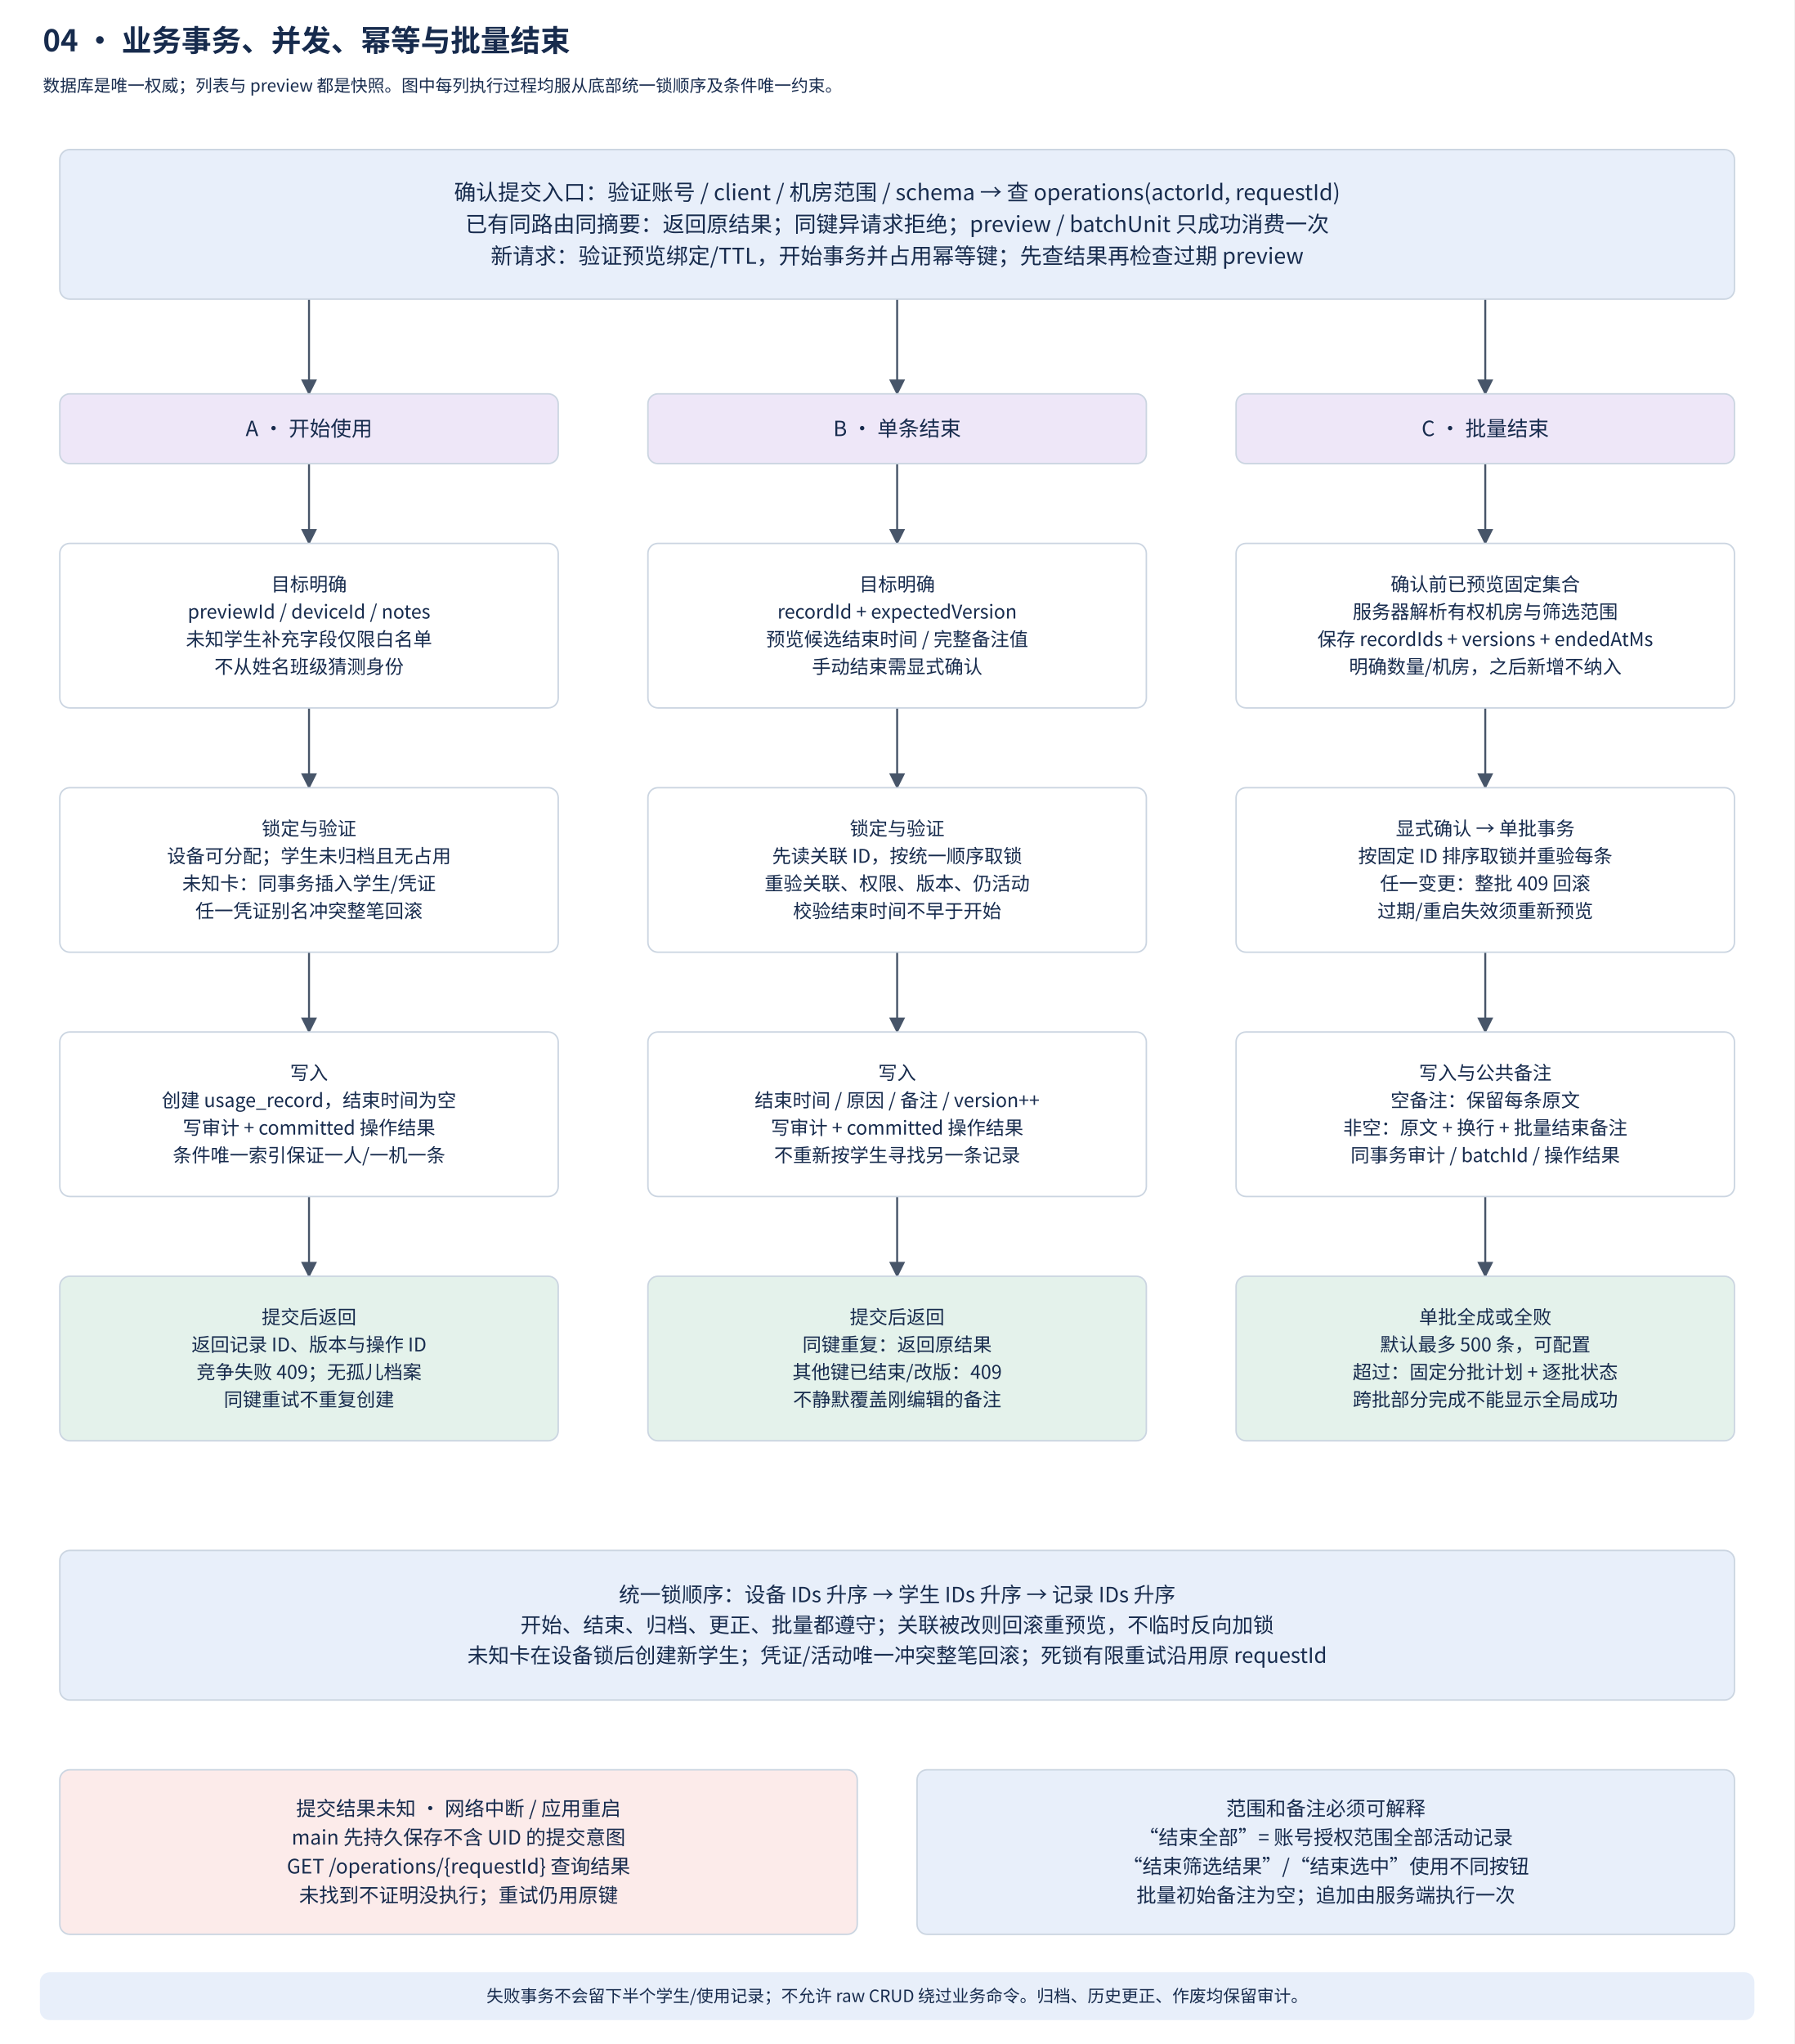
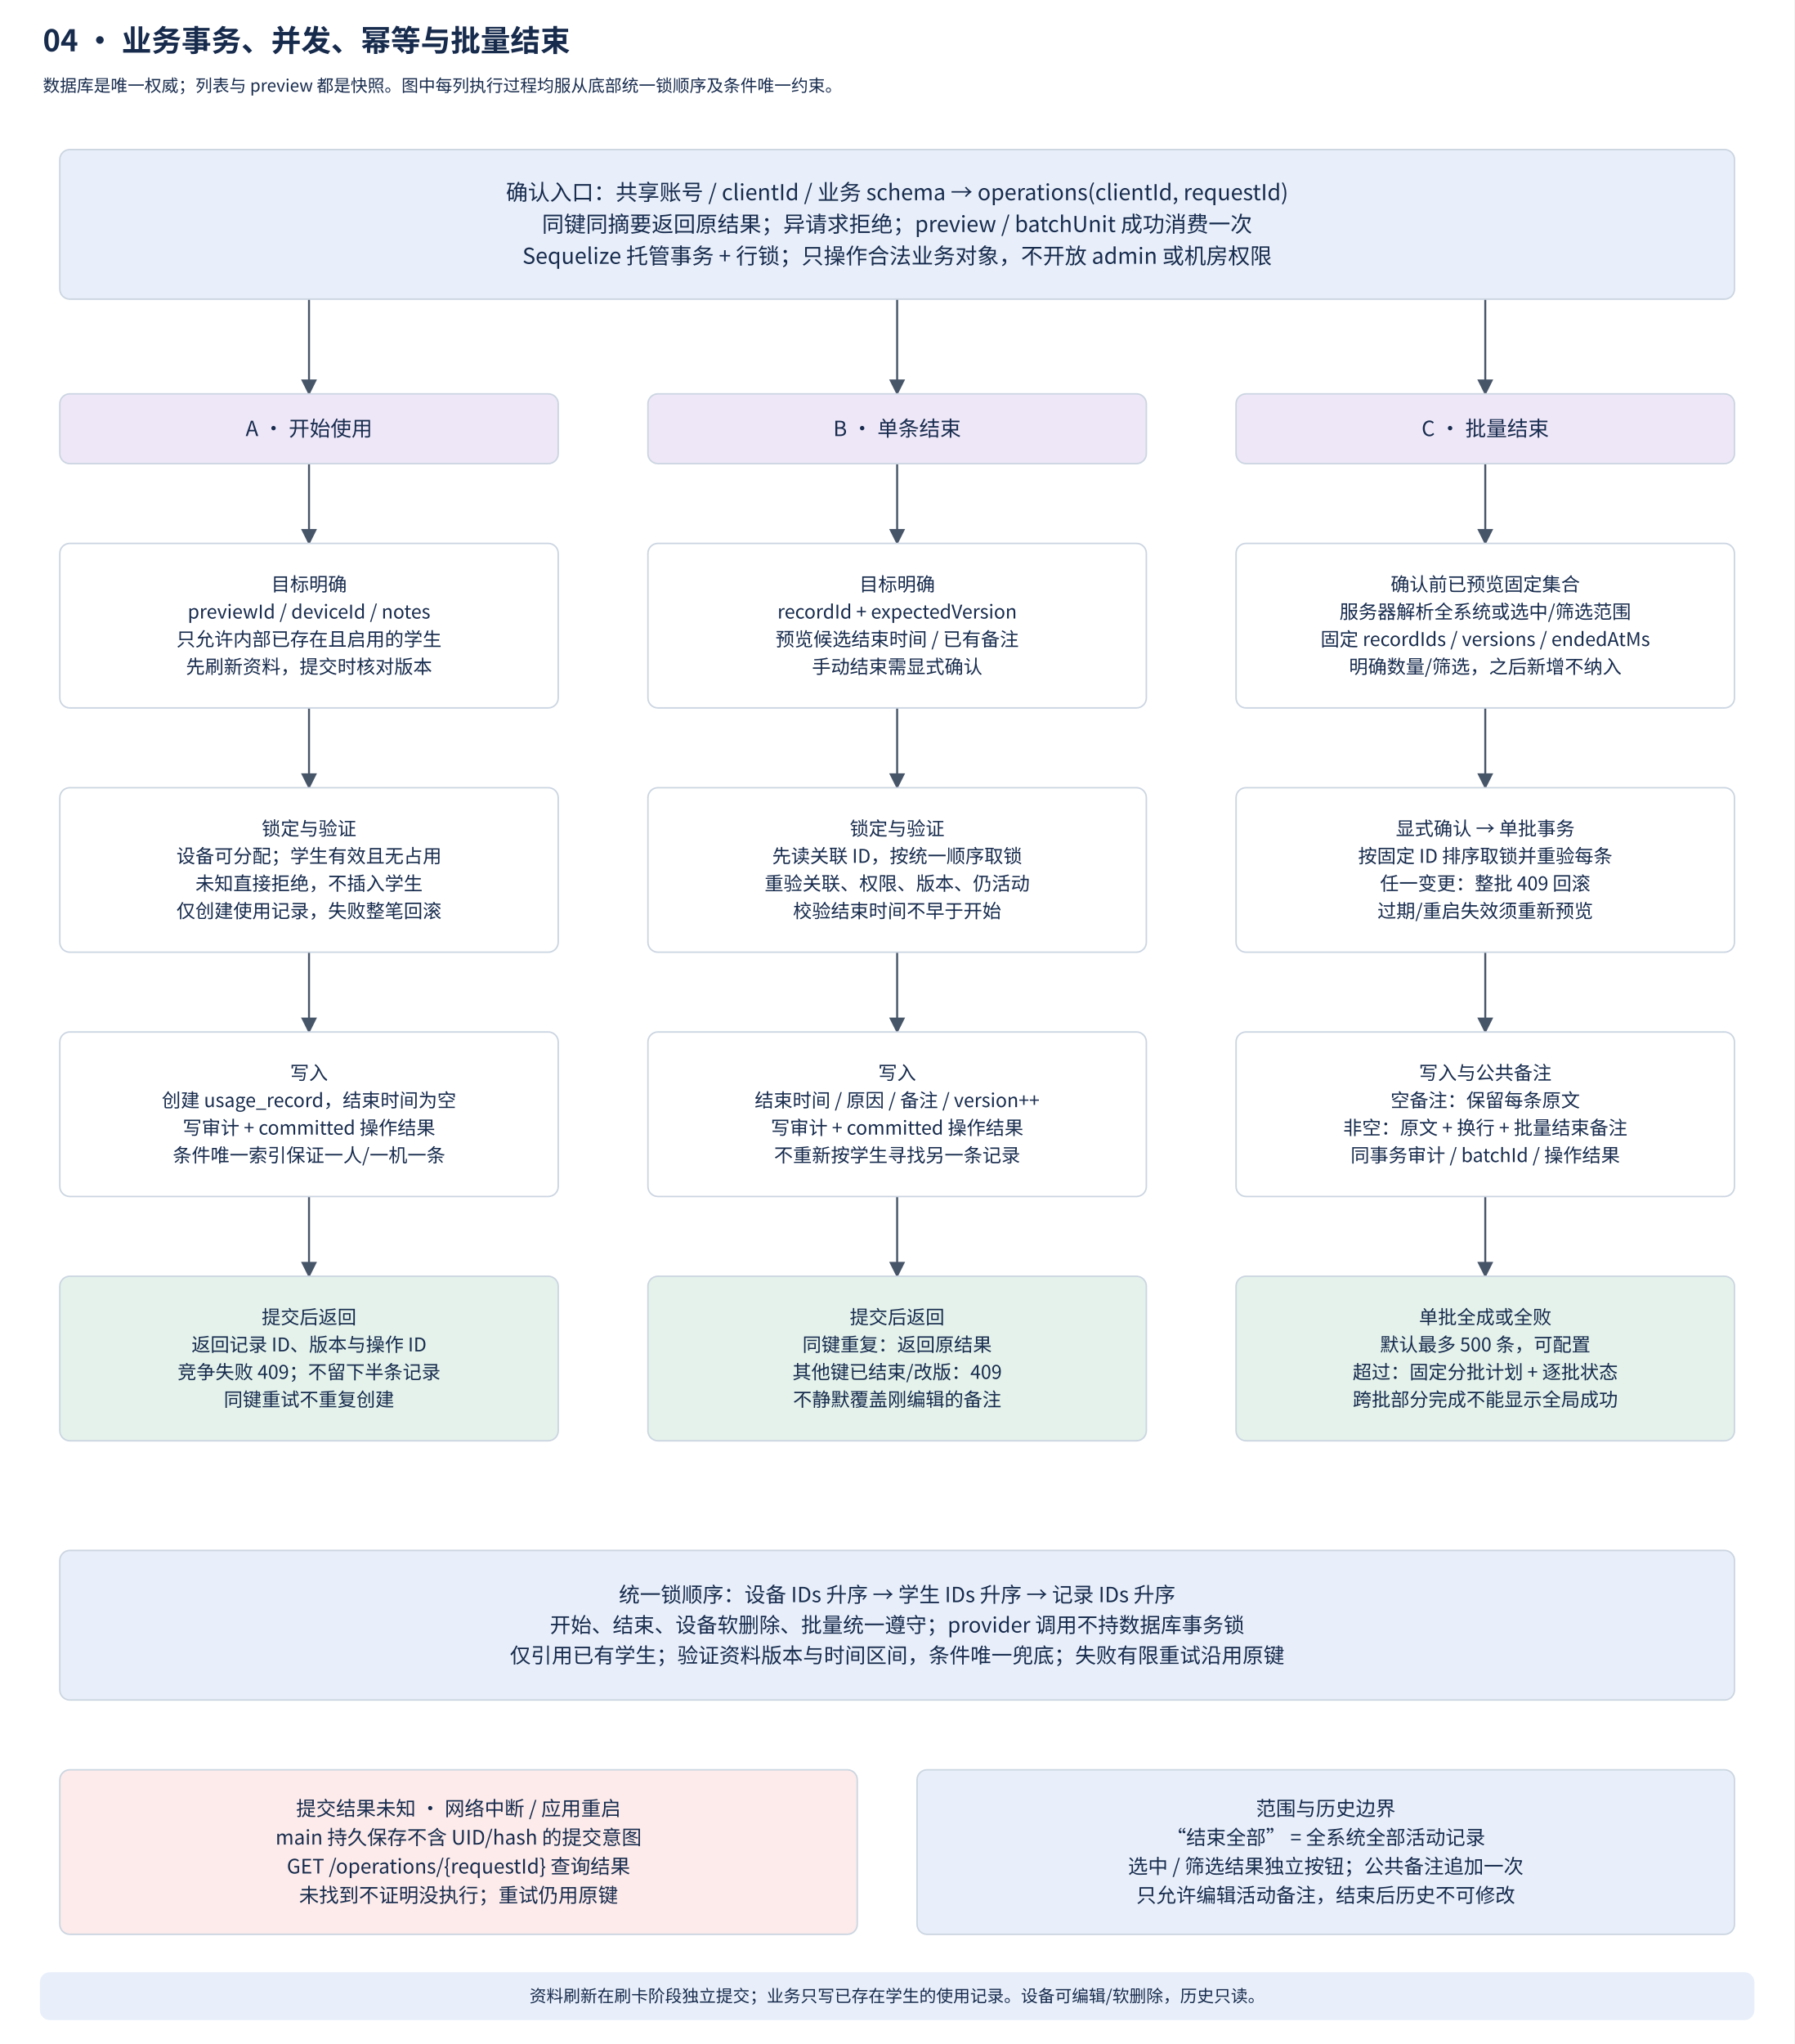
<svg xmlns="http://www.w3.org/2000/svg" width="1800" height="2050" viewBox="0 0 1800 2050" role="img" aria-labelledby="title desc">
  <defs>
    <marker id="arrow" viewBox="0 0 10 10" refX="9" refY="5" markerWidth="8" markerHeight="8" orient="auto-start-reverse">
      <path d="M 0 0 L 10 5 L 0 10 z" fill="#475569" />
    </marker>
  </defs>
  <rect width="1800" height="2050" fill="#ffffff" />
  <polyline points="310,300 310,395" fill="none" stroke="#475569" stroke-width="2" stroke-linejoin="round" marker-end="url(#arrow)" />
  <polyline points="900,300 900,395" fill="none" stroke="#475569" stroke-width="2" stroke-linejoin="round" marker-end="url(#arrow)" />
  <polyline points="1490,300 1490,395" fill="none" stroke="#475569" stroke-width="2" stroke-linejoin="round" marker-end="url(#arrow)" />
  <polyline points="310.0,465 310.0,545" fill="none" stroke="#475569" stroke-width="2" stroke-linejoin="round" marker-end="url(#arrow)" />
  <polyline points="310.0,710 310.0,790" fill="none" stroke="#475569" stroke-width="2" stroke-linejoin="round" marker-end="url(#arrow)" />
  <polyline points="310.0,955 310.0,1035" fill="none" stroke="#475569" stroke-width="2" stroke-linejoin="round" marker-end="url(#arrow)" />
  <polyline points="310.0,1200 310.0,1280" fill="none" stroke="#475569" stroke-width="2" stroke-linejoin="round" marker-end="url(#arrow)" />
  <polyline points="900.0,465 900.0,545" fill="none" stroke="#475569" stroke-width="2" stroke-linejoin="round" marker-end="url(#arrow)" />
  <polyline points="900.0,710 900.0,790" fill="none" stroke="#475569" stroke-width="2" stroke-linejoin="round" marker-end="url(#arrow)" />
  <polyline points="900.0,955 900.0,1035" fill="none" stroke="#475569" stroke-width="2" stroke-linejoin="round" marker-end="url(#arrow)" />
  <polyline points="900.0,1200 900.0,1280" fill="none" stroke="#475569" stroke-width="2" stroke-linejoin="round" marker-end="url(#arrow)" />
  <polyline points="1490.0,465 1490.0,545" fill="none" stroke="#475569" stroke-width="2" stroke-linejoin="round" marker-end="url(#arrow)" />
  <polyline points="1490.0,710 1490.0,790" fill="none" stroke="#475569" stroke-width="2" stroke-linejoin="round" marker-end="url(#arrow)" />
  <polyline points="1490.0,955 1490.0,1035" fill="none" stroke="#475569" stroke-width="2" stroke-linejoin="round" marker-end="url(#arrow)" />
  <polyline points="1490.0,1200 1490.0,1280" fill="none" stroke="#475569" stroke-width="2" stroke-linejoin="round" marker-end="url(#arrow)" />
  <text x="43" y="51.5" text-anchor="start" font-family="Microsoft YaHei, Noto Sans CJK SC, sans-serif" font-size="30" font-weight="600" fill="#172b4d">04 · 业务事务、并发、幂等与批量结束</text>
  <text x="43" y="91.95" text-anchor="start" font-family="Microsoft YaHei, Noto Sans CJK SC, sans-serif" font-size="17" font-weight="400" fill="#172b4d">数据库是唯一权威；列表与 preview 都是快照。图中每列执行过程均服从底部统一锁顺序及条件唯一约束。</text>
  <rect x="60" y="150" width="1680" height="150" rx="10" fill="#e8effa" stroke="#cbd5e1" stroke-width="1.5" />
-   <text x="900.0" y="200.8" text-anchor="middle" font-family="Microsoft YaHei, Noto Sans CJK SC, sans-serif" font-size="22" font-weight="400" fill="#172b4d">确认提交入口：验证账号 / client / 机房范围 / schema → 查 operations(actorId, requestId)</text>
-   <text x="900.0" y="232.7" text-anchor="middle" font-family="Microsoft YaHei, Noto Sans CJK SC, sans-serif" font-size="22" font-weight="400" fill="#172b4d">已有同路由同摘要：返回原结果；同键异请求拒绝；preview / batchUnit 只成功消费一次</text>
-   <text x="900.0" y="264.6" text-anchor="middle" font-family="Microsoft YaHei, Noto Sans CJK SC, sans-serif" font-size="22" font-weight="400" fill="#172b4d">新请求：验证预览绑定/TTL，开始事务并占用幂等键；先查结果再检查过期 preview</text>
+   <text x="900.0" y="200.8" text-anchor="middle" font-family="Microsoft YaHei, Noto Sans CJK SC, sans-serif" font-size="22" font-weight="400" fill="#172b4d">确认入口：共享账号 / clientId / 业务 schema → operations(clientId, requestId)</text>
+   <text x="900.0" y="232.7" text-anchor="middle" font-family="Microsoft YaHei, Noto Sans CJK SC, sans-serif" font-size="22" font-weight="400" fill="#172b4d">同键同摘要返回原结果；异请求拒绝；preview / batchUnit 成功消费一次</text>
+   <text x="900.0" y="264.6" text-anchor="middle" font-family="Microsoft YaHei, Noto Sans CJK SC, sans-serif" font-size="22" font-weight="400" fill="#172b4d">Sequelize 托管事务 + 行锁；只操作合法业务对象，不开放 admin 或机房权限</text>
  <rect x="60" y="395" width="500" height="70" rx="10" fill="#eee7f8" stroke="#cbd5e1" stroke-width="1.5" />
  <text x="310.0" y="437.35" text-anchor="middle" font-family="Microsoft YaHei, Noto Sans CJK SC, sans-serif" font-size="21" font-weight="400" fill="#172b4d">A · 开始使用</text>
  <rect x="650" y="395" width="500" height="70" rx="10" fill="#eee7f8" stroke="#cbd5e1" stroke-width="1.5" />
  <text x="900.0" y="437.35" text-anchor="middle" font-family="Microsoft YaHei, Noto Sans CJK SC, sans-serif" font-size="21" font-weight="400" fill="#172b4d">B · 单条结束</text>
  <rect x="1240" y="395" width="500" height="70" rx="10" fill="#eee7f8" stroke="#cbd5e1" stroke-width="1.5" />
  <text x="1490.0" y="437.35" text-anchor="middle" font-family="Microsoft YaHei, Noto Sans CJK SC, sans-serif" font-size="21" font-weight="400" fill="#172b4d">C · 批量结束</text>
  <rect x="60" y="545" width="500" height="165" rx="10" fill="#ffffff" stroke="#cbd5e1" stroke-width="1.5" />
  <text x="310.0" y="592.825" text-anchor="middle" font-family="Microsoft YaHei, Noto Sans CJK SC, sans-serif" font-size="19" font-weight="400" fill="#172b4d">目标明确</text>
  <text x="310.0" y="620.375" text-anchor="middle" font-family="Microsoft YaHei, Noto Sans CJK SC, sans-serif" font-size="19" font-weight="400" fill="#172b4d">previewId / deviceId / notes</text>
-   <text x="310.0" y="647.925" text-anchor="middle" font-family="Microsoft YaHei, Noto Sans CJK SC, sans-serif" font-size="19" font-weight="400" fill="#172b4d">未知学生补充字段仅限白名单</text>
-   <text x="310.0" y="675.475" text-anchor="middle" font-family="Microsoft YaHei, Noto Sans CJK SC, sans-serif" font-size="19" font-weight="400" fill="#172b4d">不从姓名班级猜测身份</text>
+   <text x="310.0" y="647.925" text-anchor="middle" font-family="Microsoft YaHei, Noto Sans CJK SC, sans-serif" font-size="19" font-weight="400" fill="#172b4d">只允许内部已存在且启用的学生</text>
+   <text x="310.0" y="675.475" text-anchor="middle" font-family="Microsoft YaHei, Noto Sans CJK SC, sans-serif" font-size="19" font-weight="400" fill="#172b4d">先刷新资料，提交时核对版本</text>
  <rect x="60" y="790" width="500" height="165" rx="10" fill="#ffffff" stroke="#cbd5e1" stroke-width="1.5" />
  <text x="310.0" y="837.825" text-anchor="middle" font-family="Microsoft YaHei, Noto Sans CJK SC, sans-serif" font-size="19" font-weight="400" fill="#172b4d">锁定与验证</text>
-   <text x="310.0" y="865.375" text-anchor="middle" font-family="Microsoft YaHei, Noto Sans CJK SC, sans-serif" font-size="19" font-weight="400" fill="#172b4d">设备可分配；学生未归档且无占用</text>
-   <text x="310.0" y="892.925" text-anchor="middle" font-family="Microsoft YaHei, Noto Sans CJK SC, sans-serif" font-size="19" font-weight="400" fill="#172b4d">未知卡：同事务插入学生/凭证</text>
-   <text x="310.0" y="920.475" text-anchor="middle" font-family="Microsoft YaHei, Noto Sans CJK SC, sans-serif" font-size="19" font-weight="400" fill="#172b4d">任一凭证别名冲突整笔回滚</text>
+   <text x="310.0" y="865.375" text-anchor="middle" font-family="Microsoft YaHei, Noto Sans CJK SC, sans-serif" font-size="19" font-weight="400" fill="#172b4d">设备可分配；学生有效且无占用</text>
+   <text x="310.0" y="892.925" text-anchor="middle" font-family="Microsoft YaHei, Noto Sans CJK SC, sans-serif" font-size="19" font-weight="400" fill="#172b4d">未知直接拒绝，不插入学生</text>
+   <text x="310.0" y="920.475" text-anchor="middle" font-family="Microsoft YaHei, Noto Sans CJK SC, sans-serif" font-size="19" font-weight="400" fill="#172b4d">仅创建使用记录，失败整笔回滚</text>
  <rect x="60" y="1035" width="500" height="165" rx="10" fill="#ffffff" stroke="#cbd5e1" stroke-width="1.5" />
  <text x="310.0" y="1082.825" text-anchor="middle" font-family="Microsoft YaHei, Noto Sans CJK SC, sans-serif" font-size="19" font-weight="400" fill="#172b4d">写入</text>
  <text x="310.0" y="1110.375" text-anchor="middle" font-family="Microsoft YaHei, Noto Sans CJK SC, sans-serif" font-size="19" font-weight="400" fill="#172b4d">创建 usage_record，结束时间为空</text>
  <text x="310.0" y="1137.925" text-anchor="middle" font-family="Microsoft YaHei, Noto Sans CJK SC, sans-serif" font-size="19" font-weight="400" fill="#172b4d">写审计 + committed 操作结果</text>
  <text x="310.0" y="1165.475" text-anchor="middle" font-family="Microsoft YaHei, Noto Sans CJK SC, sans-serif" font-size="19" font-weight="400" fill="#172b4d">条件唯一索引保证一人/一机一条</text>
  <rect x="60" y="1280" width="500" height="165" rx="10" fill="#e4f2eb" stroke="#cbd5e1" stroke-width="1.5" />
  <text x="310.0" y="1327.825" text-anchor="middle" font-family="Microsoft YaHei, Noto Sans CJK SC, sans-serif" font-size="19" font-weight="400" fill="#172b4d">提交后返回</text>
  <text x="310.0" y="1355.375" text-anchor="middle" font-family="Microsoft YaHei, Noto Sans CJK SC, sans-serif" font-size="19" font-weight="400" fill="#172b4d">返回记录 ID、版本与操作 ID</text>
-   <text x="310.0" y="1382.925" text-anchor="middle" font-family="Microsoft YaHei, Noto Sans CJK SC, sans-serif" font-size="19" font-weight="400" fill="#172b4d">竞争失败 409；无孤儿档案</text>
+   <text x="310.0" y="1382.925" text-anchor="middle" font-family="Microsoft YaHei, Noto Sans CJK SC, sans-serif" font-size="19" font-weight="400" fill="#172b4d">竞争失败 409；不留下半条记录</text>
  <text x="310.0" y="1410.475" text-anchor="middle" font-family="Microsoft YaHei, Noto Sans CJK SC, sans-serif" font-size="19" font-weight="400" fill="#172b4d">同键重试不重复创建</text>
  <rect x="650" y="545" width="500" height="165" rx="10" fill="#ffffff" stroke="#cbd5e1" stroke-width="1.5" />
  <text x="900.0" y="592.825" text-anchor="middle" font-family="Microsoft YaHei, Noto Sans CJK SC, sans-serif" font-size="19" font-weight="400" fill="#172b4d">目标明确</text>
  <text x="900.0" y="620.375" text-anchor="middle" font-family="Microsoft YaHei, Noto Sans CJK SC, sans-serif" font-size="19" font-weight="400" fill="#172b4d">recordId + expectedVersion</text>
-   <text x="900.0" y="647.925" text-anchor="middle" font-family="Microsoft YaHei, Noto Sans CJK SC, sans-serif" font-size="19" font-weight="400" fill="#172b4d">预览候选结束时间 / 完整备注值</text>
+   <text x="900.0" y="647.925" text-anchor="middle" font-family="Microsoft YaHei, Noto Sans CJK SC, sans-serif" font-size="19" font-weight="400" fill="#172b4d">预览候选结束时间 / 已有备注</text>
  <text x="900.0" y="675.475" text-anchor="middle" font-family="Microsoft YaHei, Noto Sans CJK SC, sans-serif" font-size="19" font-weight="400" fill="#172b4d">手动结束需显式确认</text>
  <rect x="650" y="790" width="500" height="165" rx="10" fill="#ffffff" stroke="#cbd5e1" stroke-width="1.5" />
  <text x="900.0" y="837.825" text-anchor="middle" font-family="Microsoft YaHei, Noto Sans CJK SC, sans-serif" font-size="19" font-weight="400" fill="#172b4d">锁定与验证</text>
  <text x="900.0" y="865.375" text-anchor="middle" font-family="Microsoft YaHei, Noto Sans CJK SC, sans-serif" font-size="19" font-weight="400" fill="#172b4d">先读关联 ID，按统一顺序取锁</text>
  <text x="900.0" y="892.925" text-anchor="middle" font-family="Microsoft YaHei, Noto Sans CJK SC, sans-serif" font-size="19" font-weight="400" fill="#172b4d">重验关联、权限、版本、仍活动</text>
  <text x="900.0" y="920.475" text-anchor="middle" font-family="Microsoft YaHei, Noto Sans CJK SC, sans-serif" font-size="19" font-weight="400" fill="#172b4d">校验结束时间不早于开始</text>
  <rect x="650" y="1035" width="500" height="165" rx="10" fill="#ffffff" stroke="#cbd5e1" stroke-width="1.5" />
  <text x="900.0" y="1082.825" text-anchor="middle" font-family="Microsoft YaHei, Noto Sans CJK SC, sans-serif" font-size="19" font-weight="400" fill="#172b4d">写入</text>
  <text x="900.0" y="1110.375" text-anchor="middle" font-family="Microsoft YaHei, Noto Sans CJK SC, sans-serif" font-size="19" font-weight="400" fill="#172b4d">结束时间 / 原因 / 备注 / version++</text>
  <text x="900.0" y="1137.925" text-anchor="middle" font-family="Microsoft YaHei, Noto Sans CJK SC, sans-serif" font-size="19" font-weight="400" fill="#172b4d">写审计 + committed 操作结果</text>
  <text x="900.0" y="1165.475" text-anchor="middle" font-family="Microsoft YaHei, Noto Sans CJK SC, sans-serif" font-size="19" font-weight="400" fill="#172b4d">不重新按学生寻找另一条记录</text>
  <rect x="650" y="1280" width="500" height="165" rx="10" fill="#e4f2eb" stroke="#cbd5e1" stroke-width="1.5" />
  <text x="900.0" y="1327.825" text-anchor="middle" font-family="Microsoft YaHei, Noto Sans CJK SC, sans-serif" font-size="19" font-weight="400" fill="#172b4d">提交后返回</text>
  <text x="900.0" y="1355.375" text-anchor="middle" font-family="Microsoft YaHei, Noto Sans CJK SC, sans-serif" font-size="19" font-weight="400" fill="#172b4d">同键重复：返回原结果</text>
  <text x="900.0" y="1382.925" text-anchor="middle" font-family="Microsoft YaHei, Noto Sans CJK SC, sans-serif" font-size="19" font-weight="400" fill="#172b4d">其他键已结束/改版：409</text>
  <text x="900.0" y="1410.475" text-anchor="middle" font-family="Microsoft YaHei, Noto Sans CJK SC, sans-serif" font-size="19" font-weight="400" fill="#172b4d">不静默覆盖刚编辑的备注</text>
  <rect x="1240" y="545" width="500" height="165" rx="10" fill="#ffffff" stroke="#cbd5e1" stroke-width="1.5" />
  <text x="1490.0" y="592.825" text-anchor="middle" font-family="Microsoft YaHei, Noto Sans CJK SC, sans-serif" font-size="19" font-weight="400" fill="#172b4d">确认前已预览固定集合</text>
-   <text x="1490.0" y="620.375" text-anchor="middle" font-family="Microsoft YaHei, Noto Sans CJK SC, sans-serif" font-size="19" font-weight="400" fill="#172b4d">服务器解析有权机房与筛选范围</text>
-   <text x="1490.0" y="647.925" text-anchor="middle" font-family="Microsoft YaHei, Noto Sans CJK SC, sans-serif" font-size="19" font-weight="400" fill="#172b4d">保存 recordIds + versions + endedAtMs</text>
-   <text x="1490.0" y="675.475" text-anchor="middle" font-family="Microsoft YaHei, Noto Sans CJK SC, sans-serif" font-size="19" font-weight="400" fill="#172b4d">明确数量/机房，之后新增不纳入</text>
+   <text x="1490.0" y="620.375" text-anchor="middle" font-family="Microsoft YaHei, Noto Sans CJK SC, sans-serif" font-size="19" font-weight="400" fill="#172b4d">服务器解析全系统或选中/筛选范围</text>
+   <text x="1490.0" y="647.925" text-anchor="middle" font-family="Microsoft YaHei, Noto Sans CJK SC, sans-serif" font-size="19" font-weight="400" fill="#172b4d">固定 recordIds / versions / endedAtMs</text>
+   <text x="1490.0" y="675.475" text-anchor="middle" font-family="Microsoft YaHei, Noto Sans CJK SC, sans-serif" font-size="19" font-weight="400" fill="#172b4d">明确数量/筛选，之后新增不纳入</text>
  <rect x="1240" y="790" width="500" height="165" rx="10" fill="#ffffff" stroke="#cbd5e1" stroke-width="1.5" />
  <text x="1490.0" y="837.825" text-anchor="middle" font-family="Microsoft YaHei, Noto Sans CJK SC, sans-serif" font-size="19" font-weight="400" fill="#172b4d">显式确认 → 单批事务</text>
  <text x="1490.0" y="865.375" text-anchor="middle" font-family="Microsoft YaHei, Noto Sans CJK SC, sans-serif" font-size="19" font-weight="400" fill="#172b4d">按固定 ID 排序取锁并重验每条</text>
  <text x="1490.0" y="892.925" text-anchor="middle" font-family="Microsoft YaHei, Noto Sans CJK SC, sans-serif" font-size="19" font-weight="400" fill="#172b4d">任一变更：整批 409 回滚</text>
  <text x="1490.0" y="920.475" text-anchor="middle" font-family="Microsoft YaHei, Noto Sans CJK SC, sans-serif" font-size="19" font-weight="400" fill="#172b4d">过期/重启失效须重新预览</text>
  <rect x="1240" y="1035" width="500" height="165" rx="10" fill="#ffffff" stroke="#cbd5e1" stroke-width="1.5" />
  <text x="1490.0" y="1082.825" text-anchor="middle" font-family="Microsoft YaHei, Noto Sans CJK SC, sans-serif" font-size="19" font-weight="400" fill="#172b4d">写入与公共备注</text>
  <text x="1490.0" y="1110.375" text-anchor="middle" font-family="Microsoft YaHei, Noto Sans CJK SC, sans-serif" font-size="19" font-weight="400" fill="#172b4d">空备注：保留每条原文</text>
  <text x="1490.0" y="1137.925" text-anchor="middle" font-family="Microsoft YaHei, Noto Sans CJK SC, sans-serif" font-size="19" font-weight="400" fill="#172b4d">非空：原文 + 换行 + 批量结束备注</text>
  <text x="1490.0" y="1165.475" text-anchor="middle" font-family="Microsoft YaHei, Noto Sans CJK SC, sans-serif" font-size="19" font-weight="400" fill="#172b4d">同事务审计 / batchId / 操作结果</text>
  <rect x="1240" y="1280" width="500" height="165" rx="10" fill="#e4f2eb" stroke="#cbd5e1" stroke-width="1.5" />
  <text x="1490.0" y="1327.825" text-anchor="middle" font-family="Microsoft YaHei, Noto Sans CJK SC, sans-serif" font-size="19" font-weight="400" fill="#172b4d">单批全成或全败</text>
  <text x="1490.0" y="1355.375" text-anchor="middle" font-family="Microsoft YaHei, Noto Sans CJK SC, sans-serif" font-size="19" font-weight="400" fill="#172b4d">默认最多 500 条，可配置</text>
  <text x="1490.0" y="1382.925" text-anchor="middle" font-family="Microsoft YaHei, Noto Sans CJK SC, sans-serif" font-size="19" font-weight="400" fill="#172b4d">超过：固定分批计划 + 逐批状态</text>
  <text x="1490.0" y="1410.475" text-anchor="middle" font-family="Microsoft YaHei, Noto Sans CJK SC, sans-serif" font-size="19" font-weight="400" fill="#172b4d">跨批部分完成不能显示全局成功</text>
  <rect x="60" y="1555" width="1680" height="150" rx="10" fill="#e8effa" stroke="#cbd5e1" stroke-width="1.5" />
  <text x="900.0" y="1606.9" text-anchor="middle" font-family="Microsoft YaHei, Noto Sans CJK SC, sans-serif" font-size="21" font-weight="400" fill="#172b4d">统一锁顺序：设备 IDs 升序 → 学生 IDs 升序 → 记录 IDs 升序</text>
-   <text x="900.0" y="1637.35" text-anchor="middle" font-family="Microsoft YaHei, Noto Sans CJK SC, sans-serif" font-size="21" font-weight="400" fill="#172b4d">开始、结束、归档、更正、批量都遵守；关联被改则回滚重预览，不临时反向加锁</text>
-   <text x="900.0" y="1667.8" text-anchor="middle" font-family="Microsoft YaHei, Noto Sans CJK SC, sans-serif" font-size="21" font-weight="400" fill="#172b4d">未知卡在设备锁后创建新学生；凭证/活动唯一冲突整笔回滚；死锁有限重试沿用原 requestId</text>
+   <text x="900.0" y="1637.35" text-anchor="middle" font-family="Microsoft YaHei, Noto Sans CJK SC, sans-serif" font-size="21" font-weight="400" fill="#172b4d">开始、结束、设备软删除、批量统一遵守；provider 调用不持数据库事务锁</text>
+   <text x="900.0" y="1667.8" text-anchor="middle" font-family="Microsoft YaHei, Noto Sans CJK SC, sans-serif" font-size="21" font-weight="400" fill="#172b4d">仅引用已有学生；验证资料版本与时间区间，条件唯一兜底；失败有限重试沿用原键</text>
  <rect x="60" y="1775" width="800" height="165" rx="10" fill="#fcebea" stroke="#cbd5e1" stroke-width="1.5" />
  <text x="460.0" y="1821.0" text-anchor="middle" font-family="Microsoft YaHei, Noto Sans CJK SC, sans-serif" font-size="20" font-weight="400" fill="#172b4d">提交结果未知 · 网络中断 / 应用重启</text>
-   <text x="460.0" y="1850.0" text-anchor="middle" font-family="Microsoft YaHei, Noto Sans CJK SC, sans-serif" font-size="20" font-weight="400" fill="#172b4d">main 先持久保存不含 UID 的提交意图</text>
+   <text x="460.0" y="1850.0" text-anchor="middle" font-family="Microsoft YaHei, Noto Sans CJK SC, sans-serif" font-size="20" font-weight="400" fill="#172b4d">main 持久保存不含 UID/hash 的提交意图</text>
  <text x="460.0" y="1879.0" text-anchor="middle" font-family="Microsoft YaHei, Noto Sans CJK SC, sans-serif" font-size="20" font-weight="400" fill="#172b4d">GET /operations/{requestId} 查询结果</text>
  <text x="460.0" y="1908.0" text-anchor="middle" font-family="Microsoft YaHei, Noto Sans CJK SC, sans-serif" font-size="20" font-weight="400" fill="#172b4d">未找到不证明没执行；重试仍用原键</text>
  <rect x="920" y="1775" width="820" height="165" rx="10" fill="#e8effa" stroke="#cbd5e1" stroke-width="1.5" />
-   <text x="1330.0" y="1821.0" text-anchor="middle" font-family="Microsoft YaHei, Noto Sans CJK SC, sans-serif" font-size="20" font-weight="400" fill="#172b4d">范围和备注必须可解释</text>
-   <text x="1330.0" y="1850.0" text-anchor="middle" font-family="Microsoft YaHei, Noto Sans CJK SC, sans-serif" font-size="20" font-weight="400" fill="#172b4d">“结束全部”= 账号授权范围全部活动记录</text>
-   <text x="1330.0" y="1879.0" text-anchor="middle" font-family="Microsoft YaHei, Noto Sans CJK SC, sans-serif" font-size="20" font-weight="400" fill="#172b4d">“结束筛选结果”/“结束选中”使用不同按钮</text>
-   <text x="1330.0" y="1908.0" text-anchor="middle" font-family="Microsoft YaHei, Noto Sans CJK SC, sans-serif" font-size="20" font-weight="400" fill="#172b4d">批量初始备注为空；追加由服务端执行一次</text>
+   <text x="1330.0" y="1821.0" text-anchor="middle" font-family="Microsoft YaHei, Noto Sans CJK SC, sans-serif" font-size="20" font-weight="400" fill="#172b4d">范围与历史边界</text>
+   <text x="1330.0" y="1850.0" text-anchor="middle" font-family="Microsoft YaHei, Noto Sans CJK SC, sans-serif" font-size="20" font-weight="400" fill="#172b4d">“结束全部” = 全系统全部活动记录</text>
+   <text x="1330.0" y="1879.0" text-anchor="middle" font-family="Microsoft YaHei, Noto Sans CJK SC, sans-serif" font-size="20" font-weight="400" fill="#172b4d">选中 / 筛选结果独立按钮；公共备注追加一次</text>
+   <text x="1330.0" y="1908.0" text-anchor="middle" font-family="Microsoft YaHei, Noto Sans CJK SC, sans-serif" font-size="20" font-weight="400" fill="#172b4d">只允许编辑活动备注，结束后历史不可修改</text>
  <rect x="40" y="1978" width="1720" height="48" rx="10" fill="#e8effa" stroke="none" stroke-width="1.5" />
-   <text x="900.0" y="2007.95" text-anchor="middle" font-family="Microsoft YaHei, Noto Sans CJK SC, sans-serif" font-size="17" font-weight="400" fill="#172b4d">失败事务不会留下半个学生/使用记录；不允许 raw CRUD 绕过业务命令。归档、历史更正、作废均保留审计。</text>
+   <text x="900.0" y="2007.95" text-anchor="middle" font-family="Microsoft YaHei, Noto Sans CJK SC, sans-serif" font-size="17" font-weight="400" fill="#172b4d">资料刷新在刷卡阶段独立提交；业务只写已存在学生的使用记录。设备可编辑/软删除，历史只读。</text>
</svg>
